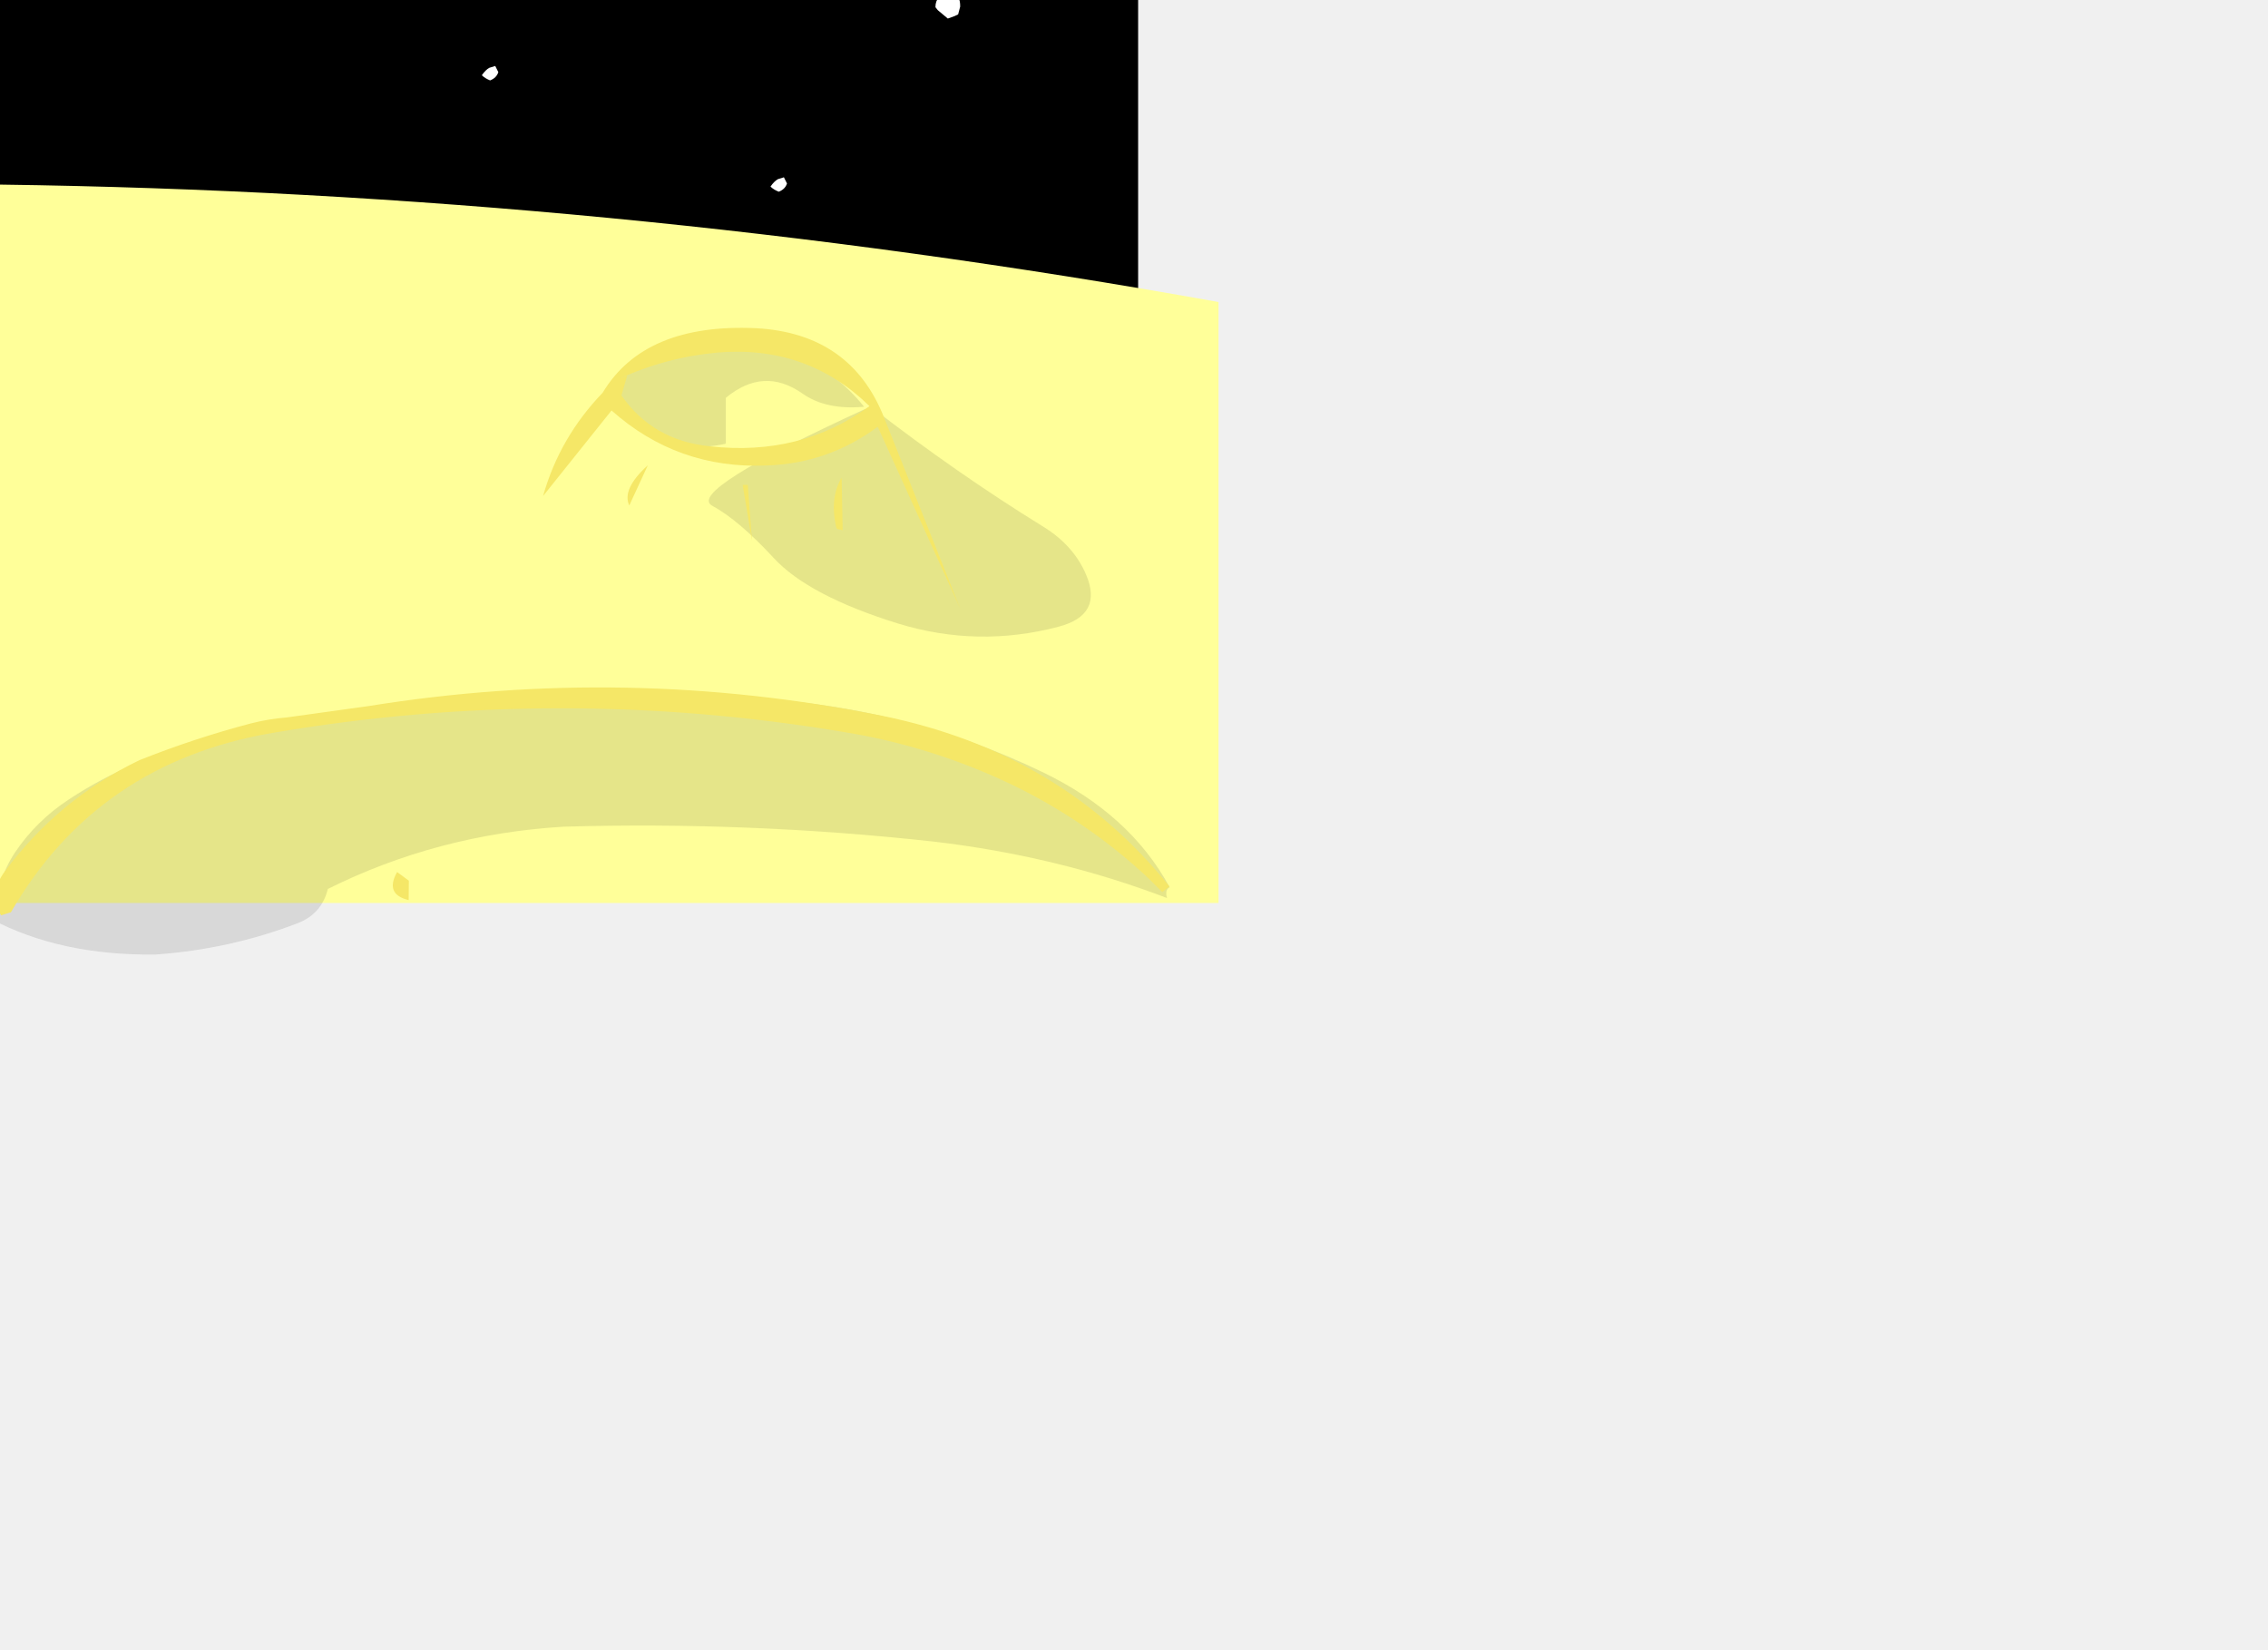
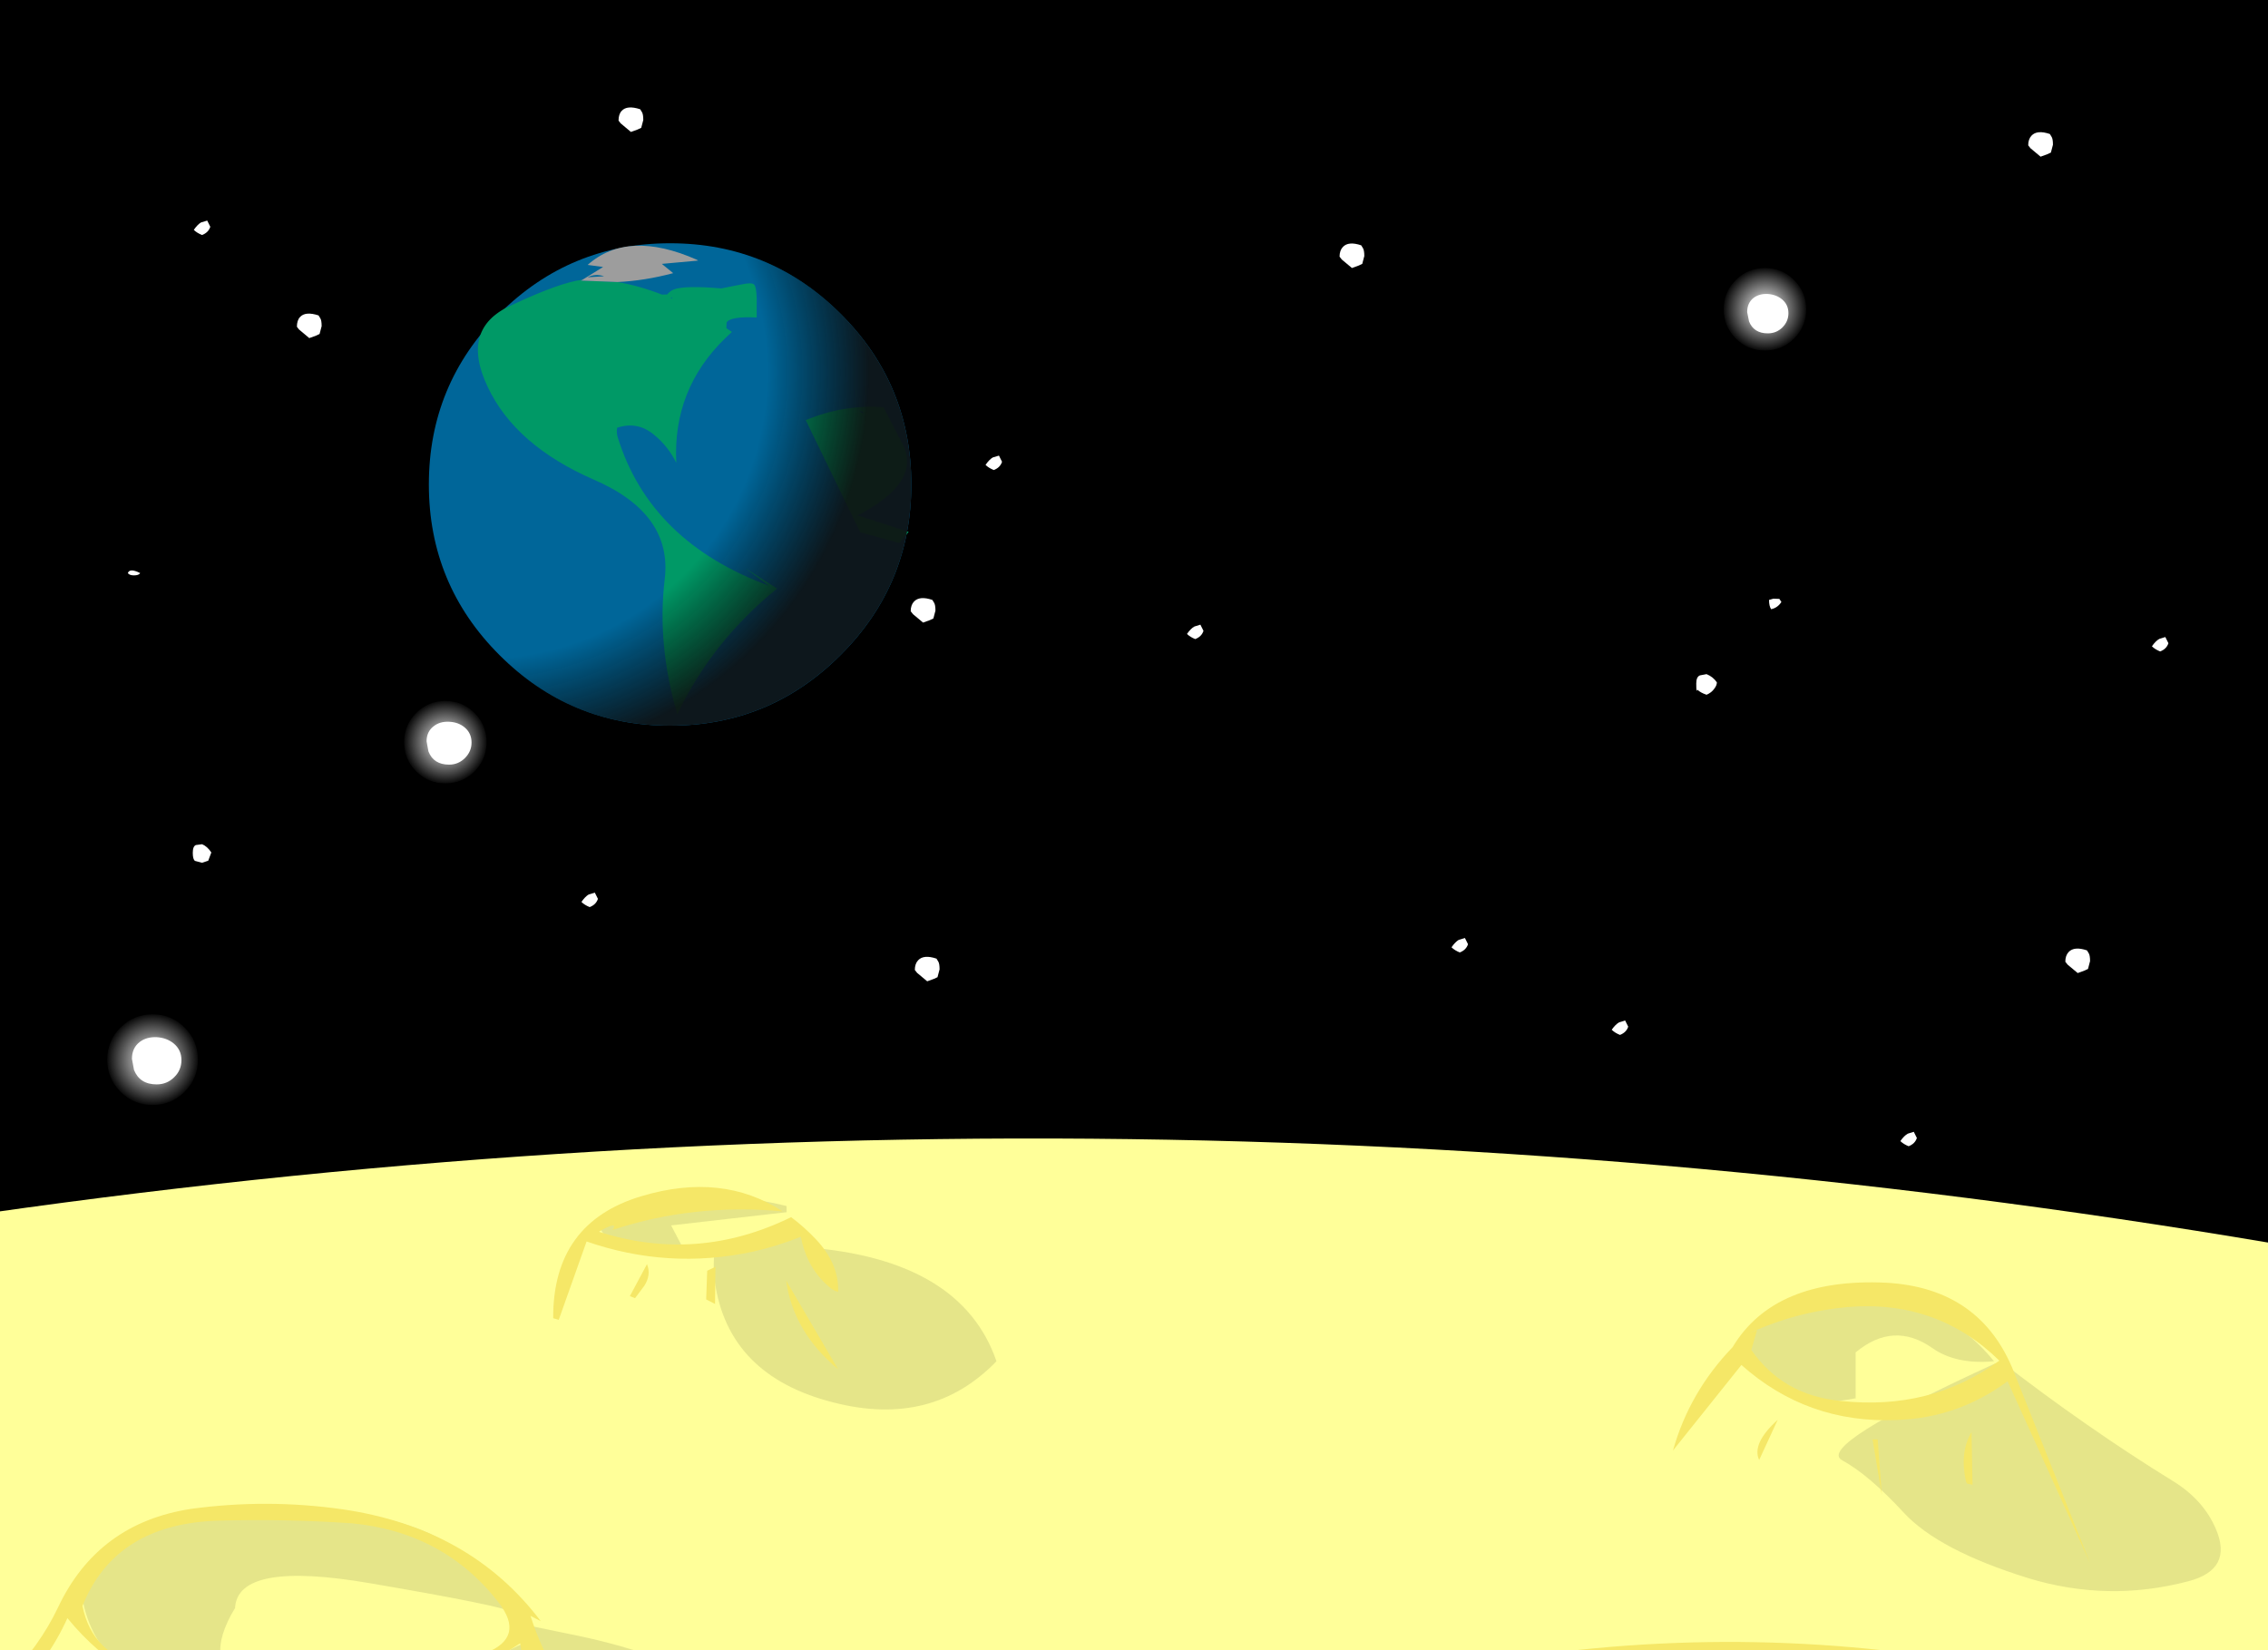
<svg xmlns="http://www.w3.org/2000/svg" xmlns:xlink="http://www.w3.org/1999/xlink" version="1.1" preserveAspectRatio="none" x="0px" y="0px" width="550px" height="400px" viewBox="0 0 550 400">
  <defs>
    <radialGradient id="Gradient_1" gradientUnits="userSpaceOnUse" cx="0" cy="0" r="52.2" fx="0" fy="0" gradientTransform="matrix( 1, 0, 0, 1, 50,50) " spreadMethod="pad">
      <stop offset="0%" stop-color="#FFFFFF" />
      <stop offset="100%" stop-color="#FFFFFF" stop-opacity="0" />
    </radialGradient>
    <radialGradient id="Gradient_2" gradientUnits="userSpaceOnUse" cx="0" cy="0" r="109.25" fx="0" fy="0" gradientTransform="matrix( 1, 0, 0, 1, 116.6,90.3) " spreadMethod="pad">
      <stop offset="0%" stop-color="#000000" stop-opacity="0" />
      <stop offset="63.529%" stop-color="#000000" stop-opacity="0" />
      <stop offset="86.275%" stop-color="#0E0E0E" stop-opacity="0.902" />
    </radialGradient>
    <g id="Graphics_Symbol_318_0_Layer4_0_FILL">
      <path fill="#000000" stroke="none" d=" M 550 0 L 0 0 0 400 550 400 550 0 Z" />
    </g>
    <g id="Graphics_Symbol_318_0_Layer3_0_FILL">
      <path fill="#FFFF99" stroke="none" d=" M 569.5 450.5 L 569.5 304.75 Q 274 251.7 -21.5 296.95 L -21.5 450.5 569.5 450.5 Z" />
    </g>
    <g id="Graphics_Symbol_318_0_Layer2_0_FILL">
      <path fill="#000000" fill-opacity="0.102" stroke="none" d=" M 193.2 438.25 Q 199.55 435.55 198.3 430.35 196.25 421.8 188.2 416.5 166.65 402.35 141 396.9 L 127.95 394.2 Q 131.75 398.25 126 399 98.9 412.4 75.75 411.35 66.9 410.55 61.3 416 82.05 447.6 120.55 450.05 158.4 453.1 193.2 438.25 M 273.05 453.1 L 273.05 453.25 271.85 454.4 Q 288.7 463.3 311.7 463 329.65 461.75 346.2 455.4 352.05 453.1 353.5 447.1 380.1 433.85 410.65 432 455.7 430.7 500.3 435.6 530.3 439.1 557 449.3 556.45 447.25 557.65 446.7 548.05 428.95 526.7 418.7 491.85 401.95 452.65 400.7 388.05 397.45 325.2 411 306.65 414.9 290.75 425.35 282.8 430.55 277.6 438.3 273.2 445 273.05 453.1 M 195.25 302.5 L 194.9 298.9 191.5 298.9 190.8 300.95 173.5 302 Q 172.75 306.45 173.35 310.85 176.6 333.7 202.15 340.15 226.05 346.3 241.65 330.15 233.1 305.3 195.25 302.5 M 145.6 298.1 Q 147.6 301.55 151.85 302.4 L 165.55 302.55 162.75 297.2 190.75 294 190.75 292.5 Q 166.45 286.35 145.45 297.55 L 145.6 298.1 M 62.1 367.55 L 62 368 Q 32.35 364.2 19.5 384.65 22.15 407.8 46.6 409.55 L 59.6 409.05 Q 48.7 403.65 57 390 57.6 378.45 89.8 384 122 389.5 124.05 390.95 116.1 375.05 97.8 369.55 77.95 363.6 62.1 367.55 M 485.1 332.25 L 484.3 331.2 Q 482.65 333.95 482.2 334.1 L 484.25 331.1 483.9 330.65 Q 440.3 350.65 446.7 354.15 453.15 357.65 461.65 366.85 470.1 376 491.85 382.75 511.2 388.65 530.7 383.5 541.6 380.65 537.35 370.8 534.35 363.8 527.1 359.3 506.1 346.35 485 330 L 485.1 332.25 M 450.1 339.1 L 449.25 338.45 450 339 450 328 Q 459.2 320.35 468.6 326.95 474.35 331 483.55 330.15 470 313.3 446.85 315.8 434.4 317 423.5 322.85 L 423.8 325.5 421.85 326.85 Q 431.05 343.15 450.1 339.1 Z" />
    </g>
    <g id="Graphics_Symbol_318_0_Layer1_0_FILL">
      <path fill="#F5E767" stroke="none" d=" M 373.15 445.1 L 370.3 443 Q 367.25 448.4 373.1 449.8 L 373.15 445.1 M 274.25 453.5 L 276.65 452.75 Q 297.6 416.5 340.1 409.25 409.6 397.4 479 409.1 499.75 412.5 518.85 421.55 537.5 430.45 552.55 444.55 L 555.85 447.85 557.6 446.5 Q 531.55 414 487.9 405.1 426.05 392.65 363.35 402.75 L 343.55 405.5 Q 339.15 405.85 334.85 406.95 321.15 410.55 307.85 415.85 288.25 425.25 275.2 442.8 271.1 448.3 274.25 453.5 M 203.25 332.1 L 190.65 310.6 Q 192.35 323 203.25 332.1 M 171.5 308.2 L 171.25 315.15 173.4 316.25 173.5 307.25 171.5 308.2 M 147.75 297.45 Q 149.6 296.75 148.55 298.3 168.2 291.8 189.8 293.8 175.15 284.25 155.6 290.1 134.05 296.5 134.15 319.7 L 135.5 320.1 142.25 301.1 Q 162 307.95 182.45 303.6 188.5 302.25 194.2 299.95 194.8 303.1 196.15 305.85 197.95 309.45 201 312.05 202.15 313.1 203.25 313.3 203.5 306.5 197.8 300.5 194.95 297.5 191.85 295.2 169.1 306.35 145.25 298.75 146.45 297.95 147.75 297.45 M 152.75 314.35 L 154 314.85 156.25 311.85 Q 157.95 309.2 156.9 306.6 L 152.75 314.35 M 46.35 365.95 Q 23.75 369.4 14.1 389.8 9.5 399.45 1.65 407.15 -6.1 414.8 -14.9 421.2 6.8 413.45 16.35 392.45 30.35 409.6 52.2 413.2 69.45 416.3 86.7 413.7 108.1 410.4 126.15 398.55 127.9 410.8 138.15 417.15 142.3 419.75 146.95 420.55 134 408.75 128.65 391.9 L 131.15 393.2 Q 114.05 370.55 83 366.05 64.7 363.45 46.35 365.95 M 20 389.5 Q 28 369.5 53.15 368.8 69.1 368.35 85.3 369.45 107.7 371.6 120.95 388.7 127.4 397.1 117.8 400.9 98.25 408.65 76.85 408.85 55.6 409.05 35.15 404.3 22.35 401.35 20 389.5 M 457.35 311.1 Q 430.3 309.85 420.15 326.75 409.7 337.6 405.7 351.8 L 422.3 331.05 Q 438.3 345.3 459.9 344.4 474.85 343.9 486.85 335 L 506.85 379.1 488.4 332.8 Q 480.35 312.35 457.35 311.1 M 448.05 317 Q 469.75 315.2 484.85 330 468.2 342.2 446.2 339.75 432.3 338.35 424.7 327.4 L 426.1 322.6 424.2 323.35 Q 435.5 318.15 448.05 317 M 426.6 354.1 L 431.1 344.35 Q 424.75 350.1 426.6 354.1 M 476.75 359.3 L 477 359.8 478.35 360.1 478.1 347.35 Q 475.2 352.2 476.75 359.3 M 455.35 349.1 L 454.1 349.1 456.35 362.6 455.35 349.1 Z" />
    </g>
    <g id="Graphics_Symbol_318_0_Layer0_0_FILL">
      <path fill="#FFFFFF" stroke="none" d=" M 221.85 235.25 L 222.4 235.95 224.85 238 226.5 237.4 227.35 237 227.85 235.1 Q 227.85 233.65 227.5 233.15 L 227.1 232.5 Q 224 231.45 222.65 232.9 221.85 233.75 221.85 235.25 M 32.5 259.5 Q 33.9 263 38 263 40.5 263 42.25 261.25 44 259.55 44 257.1 44 254.65 42.15 253.1 40.45 251.7 38 251.55 35.55 251.45 33.9 252.7 32 254.15 32 256.8 L 32.5 259.5 M 51.25 206.75 Q 50.25 205.25 49 204.75 L 47.5 204.95 Q 46.75 205.25 46.75 206.85 46.75 208.45 47.3 208.8 L 49 209.25 50.5 208.75 51.25 206.75 M 145 218 L 144.25 216.5 142.75 216.95 Q 141.9 217.45 141 218.75 141.75 219.5 143 220 144.55 219.4 145 218 M 108.9 185.45 Q 111.15 185.45 112.75 183.85 114.35 182.25 114.35 180.1 114.35 177.8 112.65 176.4 111.15 175.15 108.9 175.05 106.65 174.95 105.15 176.15 103.45 177.45 103.45 179.8 L 103.9 182.25 Q 105.15 185.45 108.9 185.45 M 77.65 77.15 L 77.25 76.5 Q 74.05 75.45 72.75 76.9 72 77.7 72 79.25 L 72.5 79.9 75 82 76.65 81.4 77.5 81 78 79.1 Q 78 77.65 77.65 77.15 M 48.75 53.95 Q 47.9 54.45 47 55.75 47.75 56.5 49 57 50.55 56.4 51 55 L 50.25 53.5 48.75 53.95 M 155.65 27.15 L 155.25 26.5 Q 152.05 25.45 150.75 26.9 150 27.7 150 29.25 L 150.5 29.9 153 32 154.65 31.4 155.5 31 156 29.1 Q 156 27.65 155.65 27.15 M 291.85 153 L 291.1 151.5 289.65 151.95 Q 288.75 152.45 287.85 153.75 288.6 154.5 289.85 155 291.4 154.4 291.85 153 M 226.5 146.15 L 226.1 145.5 Q 223 144.45 221.65 145.9 220.85 146.75 220.85 148.25 L 221.4 148.95 223.85 151 225.5 150.4 226.35 150 226.85 148.1 Q 226.85 146.65 226.5 146.15 M 501.65 230.9 Q 500.85 231.75 500.85 233.25 L 501.4 233.95 503.85 236 505.5 235.4 506.35 235 506.85 233.1 Q 506.85 231.65 506.5 231.15 L 506.1 230.5 Q 503 229.45 501.65 230.9 M 394.85 249 L 394.1 247.5 392.65 247.95 Q 391.75 248.45 390.85 249.75 391.6 250.5 392.85 251 394.4 250.4 394.85 249 M 464.85 276 L 464.1 274.5 462.65 274.95 Q 461.75 275.45 460.85 276.75 461.6 277.5 462.85 278 464.4 277.4 464.85 276 M 416.35 165.5 Q 415.45 164.15 413.85 163.5 L 412.25 163.8 Q 411.35 164.15 411.35 165.75 411.35 168.25 411.6 167.25 412.35 168 413.85 168.5 415.05 168 415.75 167 416.35 166.2 416.35 165.5 M 330.5 60.15 L 330.1 59.5 Q 327 58.45 325.65 59.9 324.85 60.75 324.85 62.25 L 325.4 62.95 327.85 65 329.5 64.4 330.35 64 330.85 62.1 Q 330.85 60.65 330.5 60.15 M 433.7 75.95 Q 433.7 73.9 432.15 72.6 430.75 71.45 428.7 71.3 426.65 71.2 425.25 72.25 423.7 73.45 423.7 75.7 L 424.15 77.95 Q 425.3 80.85 428.7 80.85 430.8 80.85 432.25 79.4 433.7 77.95 433.7 75.95 M 525.85 156 L 525.1 154.5 523.65 154.95 Q 522.75 155.45 521.85 156.75 522.6 157.5 523.85 158 525.4 157.4 525.85 156 M 497.5 33.15 L 497.1 32.5 Q 494 31.45 492.65 32.9 491.85 33.75 491.85 35.25 L 492.4 35.95 494.85 38 496.5 37.4 497.35 37 497.85 35.1 Q 497.85 33.65 497.5 33.15 Z" />
    </g>
    <g id="MovieClips_Symbol_320_0_Layer0_0_FILL">
      <path fill="url(#Gradient_1)" stroke="none" d=" M 85.4 85.4 Q 100 70.8 100 50 100 29.2 85.4 14.6 70.8 0 50 0 29.2 0 14.6 14.6 0 29.2 0 50 0 70.8 14.6 85.4 29.2 100 50 100 70.8 100 85.4 85.4 Z" />
    </g>
    <g id="UI_Pages_Levels_Backgrounds_bg6_0_Layer3_0_FILL">
      <path fill="#FFFFFF" stroke="none" d=" M 32.5 139.55 Q 33.65 139.55 34 139 31.45 137.7 31 139 31.4 139.55 32.5 139.55 M 239 112.75 Q 239.75 113.5 241 114 242.55 113.4 243 112 L 242.25 110.5 240.75 110.95 Q 239.9 111.45 239 112.75 M 356 229 L 355.25 227.5 353.75 227.95 Q 352.9 228.45 352 229.75 352.75 230.5 354 231 355.55 230.4 356 229 M 432 146 L 431.5 145.25 430.05 145.2 429 145.5 Q 429 147 429.5 147.75 431.05 147.45 432 146 Z" />
    </g>
    <g id="Graphics_Symbol_322_0_Layer2_0_FILL">
      <path fill="#006699" stroke="none" d=" M 203.85 76.1 Q 186.75 59 162.5 59 138.25 59 121.1 76.1 104 93.25 104 117.5 104 141.75 121.1 158.85 138.25 176 162.5 176 186.75 176 203.85 158.85 221 141.75 221 117.5 221 93.25 203.85 76.1 Z" />
    </g>
    <g id="Graphics_Symbol_322_0_Layer1_0_FILL">
      <path fill="#009966" stroke="none" d=" M 218.1 131.7 L 220.35 129 208 125 Q 223.2 117.1 219.1 108.15 L 214.25 98.75 Q 204.45 98.1 195.4 101.9 L 208.6 129.1 218.1 131.7 M 207.75 125.2 Q 208.25 126.95 207.6 124.95 L 207.75 125.2 M 209.25 100.25 Q 207.65 99.15 209.35 99.95 L 209.25 100.25 M 183.5 72.5 Q 183.45 69.55 182.85 69 182.25 68.45 179.75 69 L 174.9 69.95 Q 166.1 69.2 163.4 70.2 162.55 70.55 161.85 71.35 L 161.85 71.4 160.55 71.45 Q 155 69.3 149.75 68.4 L 140.85 68.05 141.25 67.85 Q 135.9 68.45 123.75 74.15 111.55 79.8 118.3 93.9 125 108.05 144.05 116.35 163.1 124.6 161.2 140.45 159.3 156.3 164.25 173.25 172.7 155.5 188.45 142.75 L 180.75 137.8 186.55 142.1 Q 157.65 131.45 149.8 106.05 149.45 104.95 149.65 103.75 154.55 102.1 158.55 105.4 162.05 108.25 164 112.25 163.1 94.4 175.9 82 L 177.5 80.5 176.15 79.6 176.2 78.2 Q 177.15 76.7 183.5 77 L 183.5 72.5 M 163.05 72.1 L 162.9 72.4 162.65 72.3 163.05 72.1 Z" />
      <path fill="#9D9D9D" stroke="none" d=" M 169.3 63.2 L 169 63 Q 152.25 55.6 142.5 64.25 L 146.25 64.75 141.25 67.85 140.85 68.05 149.75 68.4 Q 156.3 68.1 163.25 66.25 L 160.5 64 169.3 63.2 M 146.5 67 L 142.5 67.25 Q 144.4 66.3 146.5 67 Z" />
    </g>
    <g id="Graphics_Symbol_322_0_Layer0_0_FILL">
      <path fill="url(#Gradient_2)" stroke="none" d=" M 203.85 76.1 Q 186.75 59 162.5 59 138.25 59 121.1 76.1 104 93.25 104 117.5 104 141.75 121.1 158.85 138.25 176 162.5 176 186.75 176 203.85 158.85 221 141.75 221 117.5 221 93.25 203.85 76.1 Z" />
    </g>
  </defs>
-   <g transform="matrix( 1, 0, 0, 1, -274,-231.5) ">
+   <g transform="matrix( 1, 0, 0, 1, 0,0) ">
    <g transform="matrix( 1, 0, 0, 1, 0,0) ">
      <g transform="matrix( 1, 0, 0, 1, 0,0) ">
        <use xlink:href="#Graphics_Symbol_318_0_Layer4_0_FILL" />
      </g>
      <g transform="matrix( 1, 0, 0, 1, 0,0) ">
        <use xlink:href="#Graphics_Symbol_318_0_Layer3_0_FILL" />
      </g>
      <g transform="matrix( 1, 0, 0, 1, 0,0) ">
        <use xlink:href="#Graphics_Symbol_318_0_Layer2_0_FILL" />
      </g>
      <g transform="matrix( 1, 0, 0, 1, 0,0) ">
        <use xlink:href="#Graphics_Symbol_318_0_Layer1_0_FILL" />
      </g>
      <g transform="matrix( 1, 0, 0, 1, 0,0) ">
        <use xlink:href="#Graphics_Symbol_318_0_Layer0_0_FILL" />
      </g>
    </g>
    <g transform="matrix( 0.2200012, 0, 0, 0.2200012, 26,246) ">
      <g transform="matrix( 1, 0, 0, 1, 0,0) ">
        <use xlink:href="#MovieClips_Symbol_320_0_Layer0_0_FILL" />
      </g>
    </g>
    <g transform="matrix( 1, 0, 0, 1, 0,0) ">
      <use xlink:href="#UI_Pages_Levels_Backgrounds_bg6_0_Layer3_0_FILL" />
    </g>
    <g transform="matrix( 0.1999969, 0, 0, 0.1999969, 98,170) ">
      <g transform="matrix( 1, 0, 0, 1, 0,0) ">
        <use xlink:href="#MovieClips_Symbol_320_0_Layer0_0_FILL" />
      </g>
    </g>
    <g transform="matrix( 0.2001343, 0, 0, 0.2001343, 418,65) ">
      <g transform="matrix( 1, 0, 0, 1, 0,0) ">
        <use xlink:href="#MovieClips_Symbol_320_0_Layer0_0_FILL" />
      </g>
    </g>
    <g transform="matrix( 1, 0, 0, 1, 0,0) ">
      <g transform="matrix( 1, 0, 0, 1, 0,0) ">
        <use xlink:href="#Graphics_Symbol_322_0_Layer2_0_FILL" />
      </g>
      <g transform="matrix( 1, 0, 0, 1, 0,0) ">
        <use xlink:href="#Graphics_Symbol_322_0_Layer1_0_FILL" />
      </g>
      <g transform="matrix( 1, 0, 0, 1, 0,0) ">
        <use xlink:href="#Graphics_Symbol_322_0_Layer0_0_FILL" />
      </g>
    </g>
  </g>
</svg>
